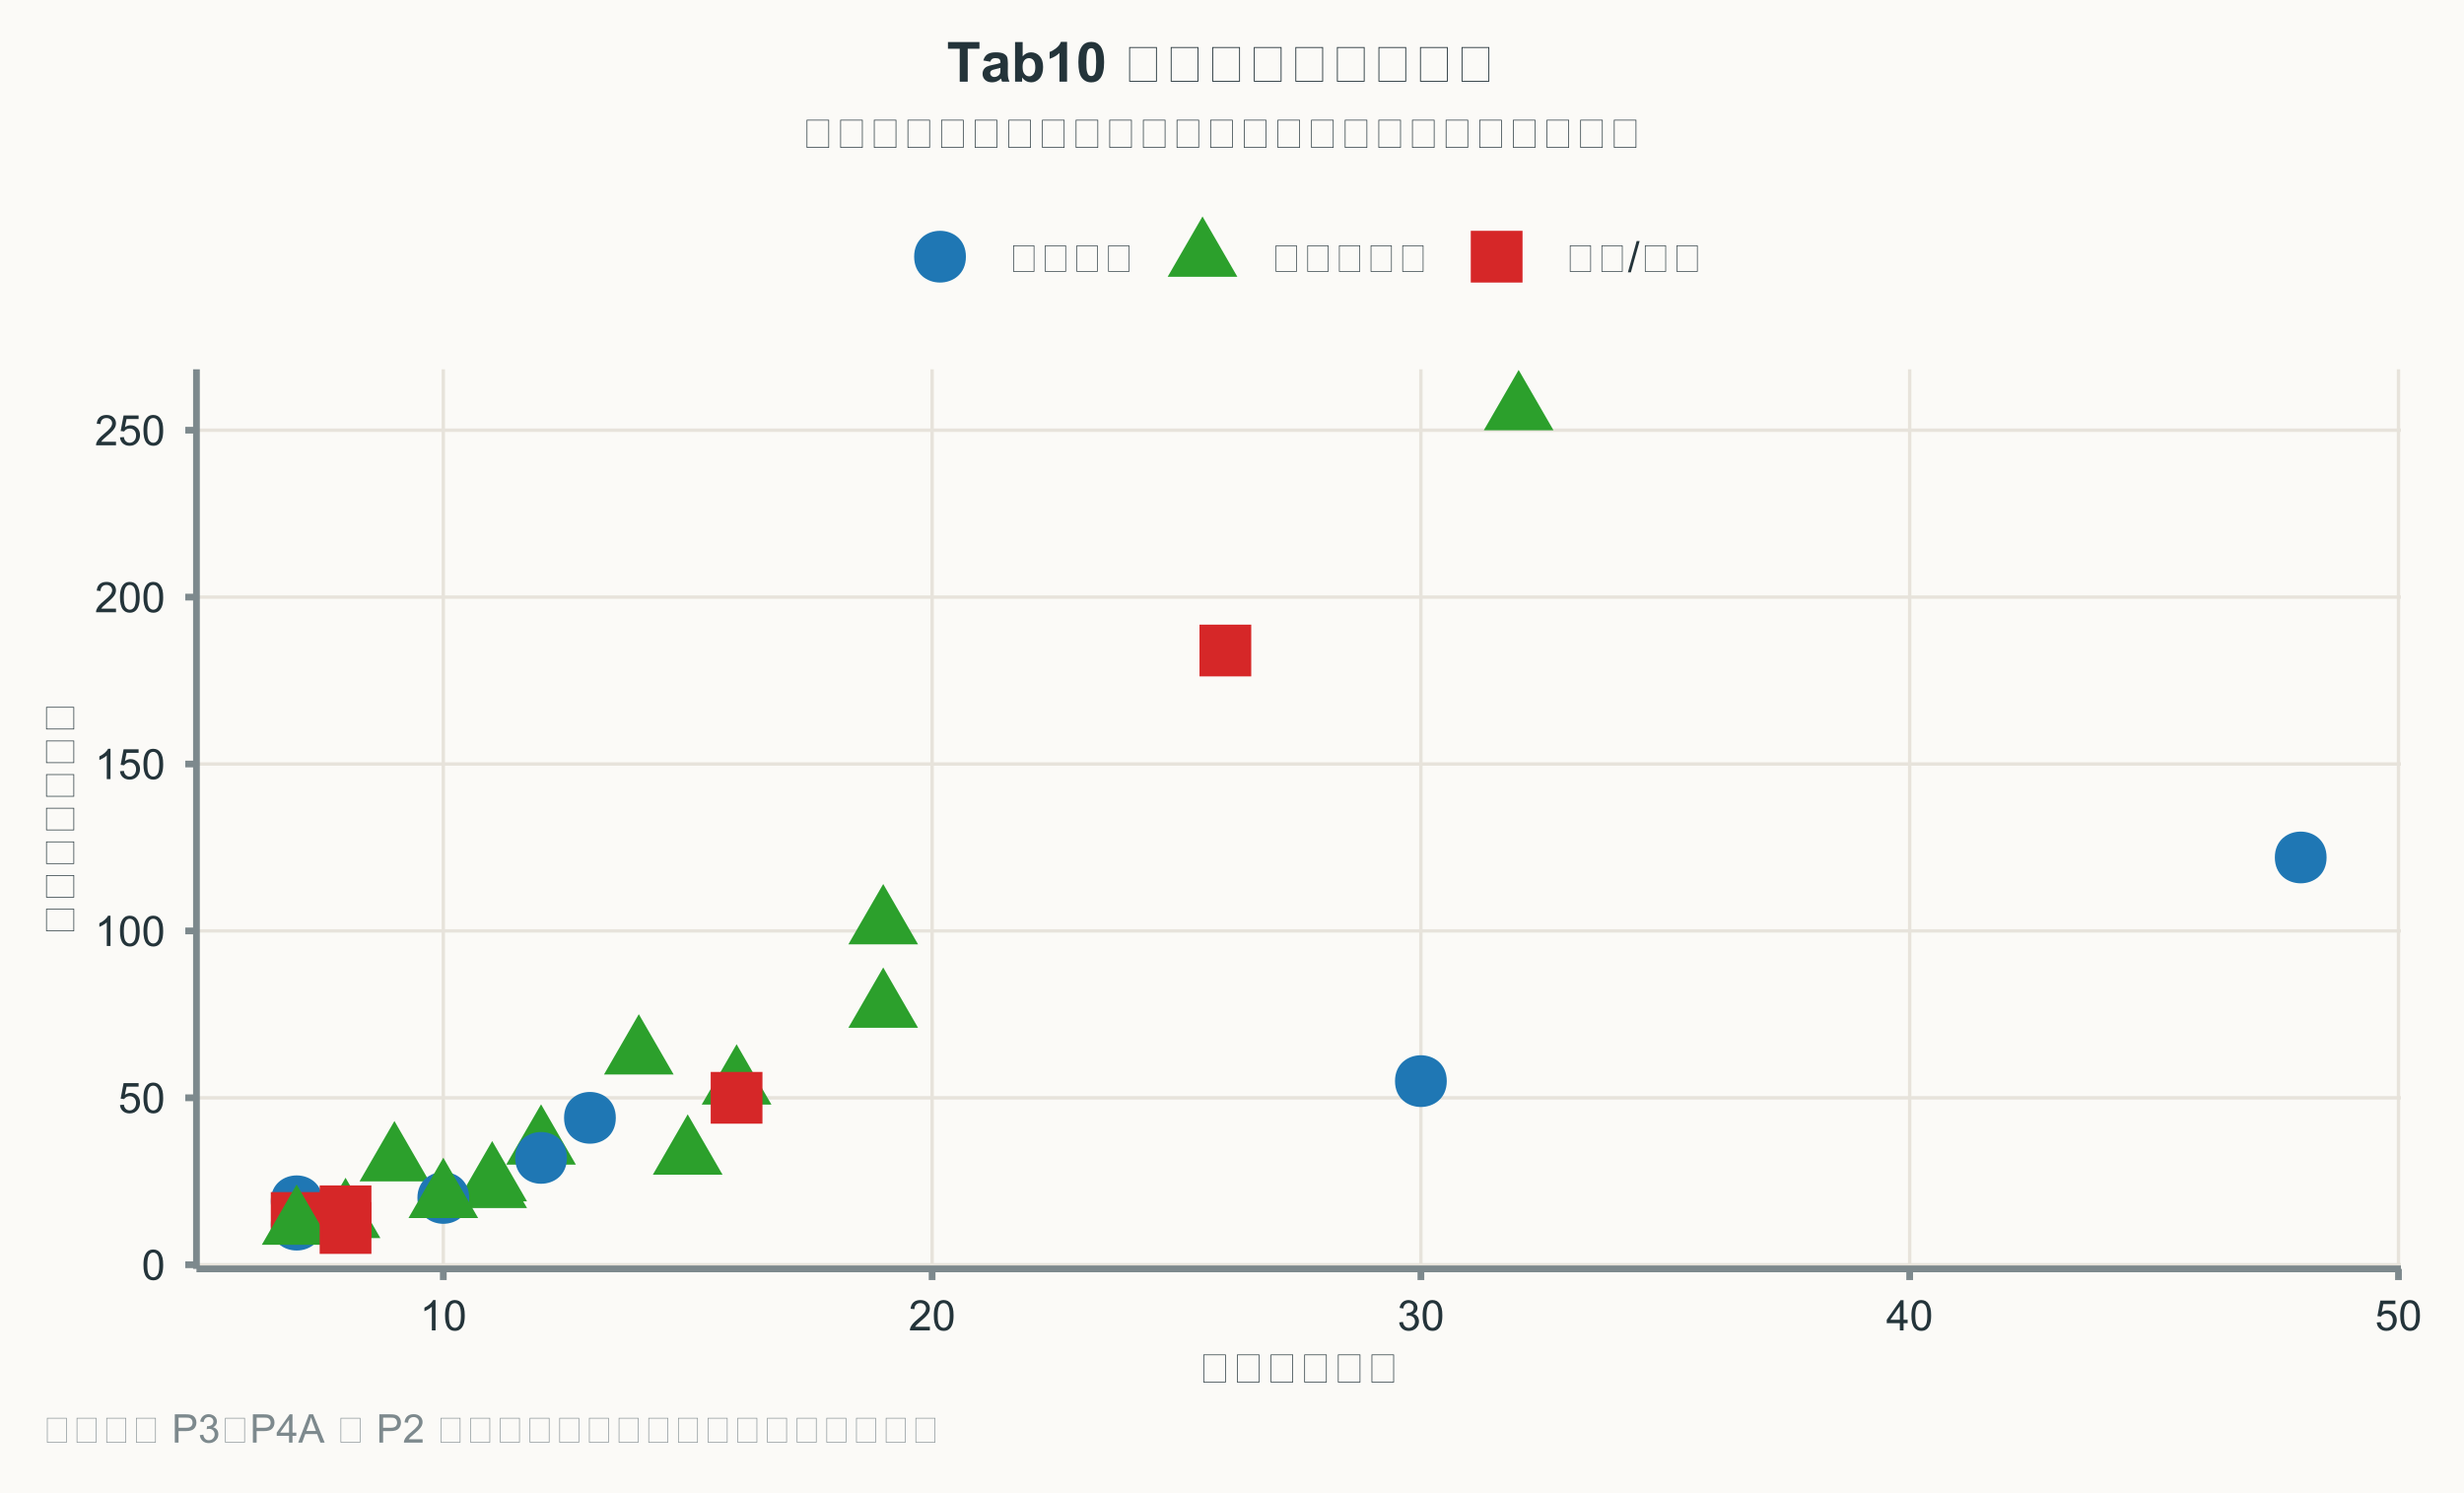
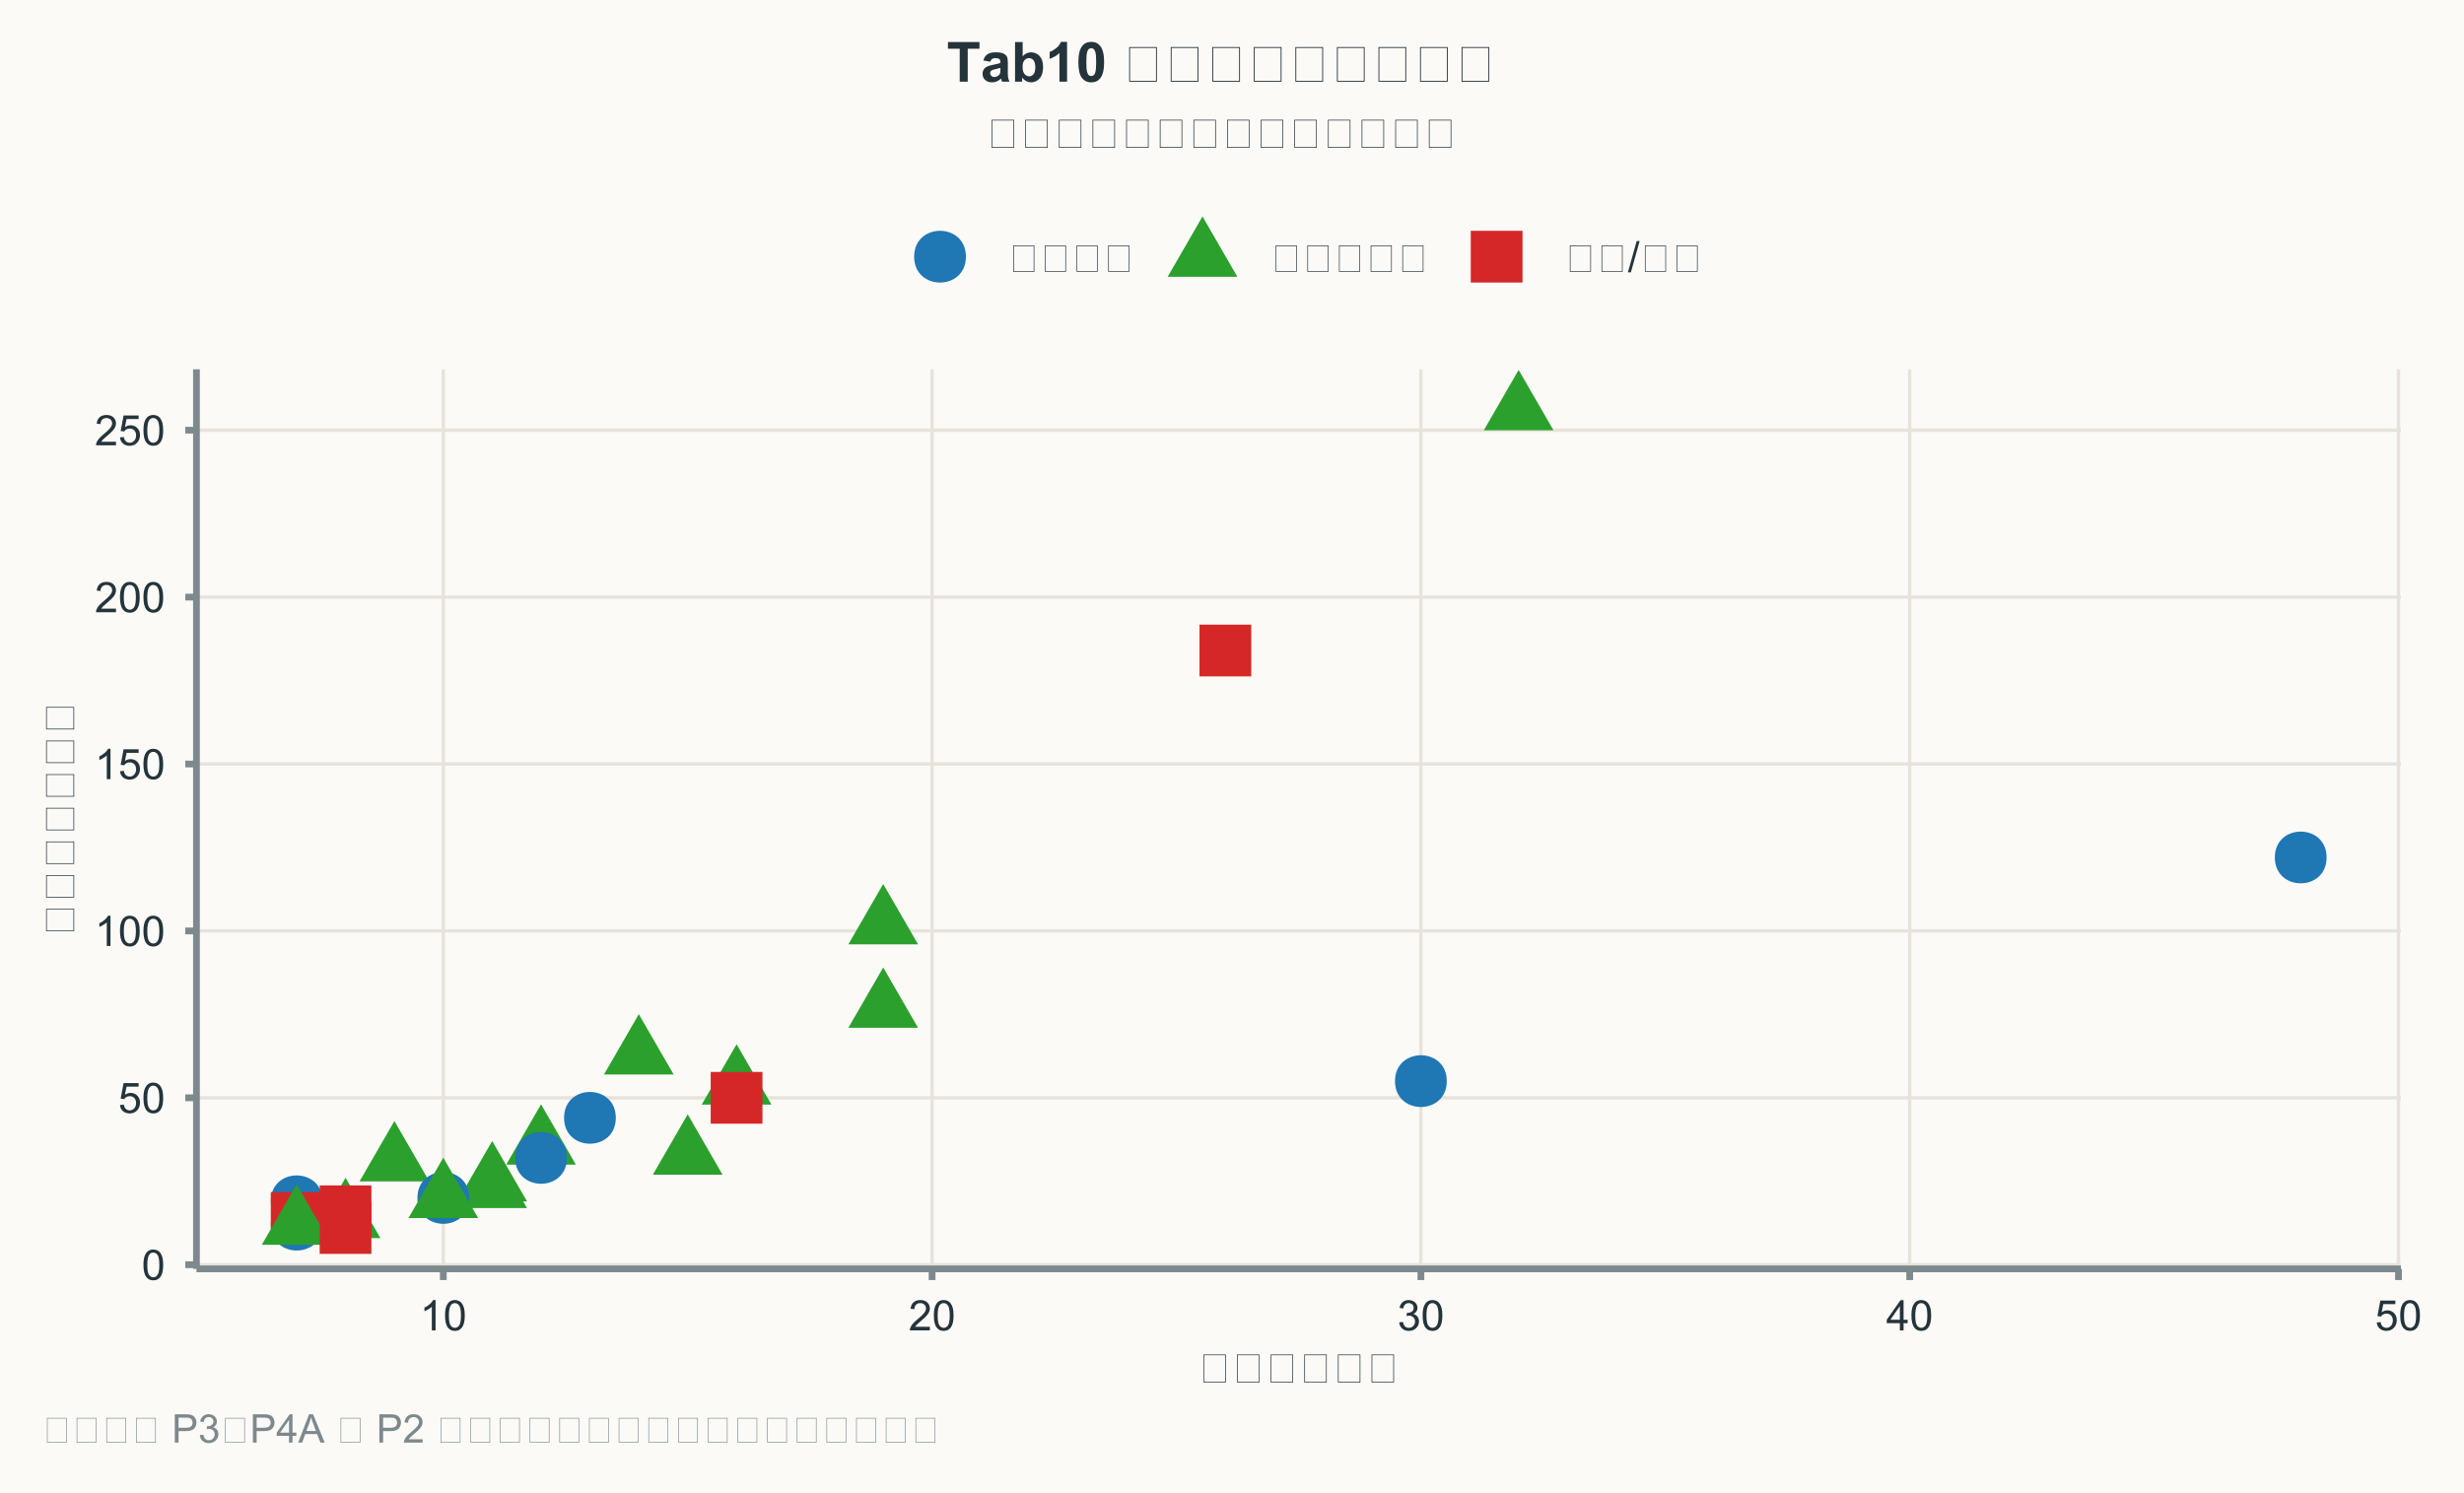
<svg xmlns="http://www.w3.org/2000/svg" xmlns:xlink="http://www.w3.org/1999/xlink" width="467pt" height="283pt" viewBox="0 0 467 283">
  <defs>
    <g>
      <g id="glyph-0-0">
        <path d="M 0.332 -2.824 C 0.328 -3.5 0.398 -4.043 0.539 -4.457 C 0.68 -4.867 0.887 -5.188 1.16 -5.414 C 1.434 -5.637 1.777 -5.746 2.199 -5.75 C 2.504 -5.746 2.773 -5.684 3.008 -5.562 C 3.234 -5.438 3.426 -5.262 3.582 -5.027 C 3.73 -4.793 3.852 -4.508 3.938 -4.176 C 4.023 -3.84 4.066 -3.391 4.066 -2.824 C 4.066 -2.152 3.996 -1.609 3.859 -1.195 C 3.719 -0.781 3.512 -0.461 3.238 -0.238 C 2.961 -0.016 2.613 0.094 2.199 0.098 C 1.645 0.094 1.211 -0.102 0.898 -0.496 C 0.516 -0.969 0.328 -1.746 0.332 -2.824 Z M 1.055 -2.824 C 1.055 -1.883 1.164 -1.254 1.383 -0.945 C 1.602 -0.633 1.871 -0.48 2.199 -0.48 C 2.52 -0.48 2.793 -0.637 3.012 -0.949 C 3.23 -1.262 3.34 -1.887 3.344 -2.824 C 3.34 -3.766 3.23 -4.391 3.012 -4.703 C 2.793 -5.012 2.52 -5.168 2.191 -5.168 C 1.867 -5.168 1.609 -5.031 1.418 -4.758 C 1.176 -4.406 1.055 -3.762 1.055 -2.824 Z M 1.055 -2.824 " />
      </g>
      <g id="glyph-0-1">
        <path d="M 0.332 -1.5 L 1.07 -1.562 C 1.121 -1.199 1.246 -0.93 1.449 -0.75 C 1.645 -0.57 1.887 -0.48 2.172 -0.48 C 2.508 -0.48 2.793 -0.605 3.031 -0.863 C 3.262 -1.113 3.379 -1.453 3.383 -1.879 C 3.379 -2.277 3.266 -2.594 3.043 -2.828 C 2.816 -3.059 2.523 -3.176 2.16 -3.176 C 1.93 -3.176 1.727 -3.121 1.547 -3.02 C 1.363 -2.914 1.219 -2.781 1.117 -2.621 L 0.457 -2.707 L 1.012 -5.648 L 3.859 -5.648 L 3.859 -4.977 L 1.574 -4.977 L 1.266 -3.438 C 1.609 -3.676 1.969 -3.797 2.348 -3.797 C 2.844 -3.797 3.266 -3.621 3.613 -3.277 C 3.953 -2.926 4.125 -2.48 4.129 -1.941 C 4.125 -1.418 3.973 -0.973 3.676 -0.598 C 3.305 -0.137 2.805 0.094 2.172 0.098 C 1.648 0.094 1.223 -0.051 0.895 -0.34 C 0.562 -0.629 0.375 -1.016 0.332 -1.5 Z M 0.332 -1.5 " />
      </g>
      <g id="glyph-0-2">
        <path d="M 2.98 0 L 2.277 0 L 2.277 -4.48 C 2.105 -4.316 1.883 -4.156 1.609 -3.996 C 1.332 -3.832 1.086 -3.711 0.871 -3.633 L 0.871 -4.312 C 1.262 -4.496 1.605 -4.719 1.902 -4.984 C 2.195 -5.246 2.402 -5.5 2.527 -5.75 L 2.98 -5.75 Z M 2.98 0 " />
      </g>
      <g id="glyph-0-3">
        <path d="M 4.027 -0.676 L 4.027 0 L 0.242 0 C 0.234 -0.168 0.262 -0.328 0.324 -0.488 C 0.418 -0.742 0.574 -0.996 0.785 -1.25 C 0.996 -1.496 1.301 -1.785 1.707 -2.117 C 2.324 -2.625 2.746 -3.031 2.969 -3.328 C 3.184 -3.625 3.293 -3.906 3.297 -4.176 C 3.293 -4.453 3.191 -4.688 2.996 -4.879 C 2.793 -5.07 2.535 -5.168 2.219 -5.168 C 1.879 -5.168 1.609 -5.066 1.406 -4.863 C 1.203 -4.66 1.098 -4.379 1.098 -4.02 L 0.375 -4.094 C 0.422 -4.629 0.605 -5.039 0.934 -5.324 C 1.254 -5.605 1.688 -5.746 2.234 -5.75 C 2.781 -5.746 3.219 -5.594 3.539 -5.293 C 3.859 -4.984 4.02 -4.609 4.02 -4.16 C 4.02 -3.93 3.973 -3.703 3.879 -3.484 C 3.785 -3.262 3.629 -3.027 3.41 -2.785 C 3.191 -2.535 2.828 -2.199 2.328 -1.777 C 1.902 -1.418 1.633 -1.18 1.516 -1.055 C 1.395 -0.93 1.297 -0.801 1.219 -0.676 Z M 4.027 -0.676 " />
      </g>
      <g id="glyph-0-4">
        <path d="M 0.336 -1.512 L 1.039 -1.605 C 1.117 -1.207 1.254 -0.918 1.449 -0.742 C 1.641 -0.566 1.879 -0.48 2.16 -0.48 C 2.488 -0.48 2.766 -0.594 2.996 -0.824 C 3.223 -1.051 3.34 -1.336 3.34 -1.676 C 3.34 -1.996 3.234 -2.262 3.023 -2.473 C 2.812 -2.684 2.543 -2.789 2.219 -2.789 C 2.082 -2.789 1.918 -2.762 1.723 -2.711 L 1.801 -3.328 C 1.844 -3.32 1.883 -3.316 1.914 -3.32 C 2.211 -3.316 2.48 -3.395 2.723 -3.555 C 2.961 -3.707 3.082 -3.949 3.082 -4.277 C 3.082 -4.535 2.992 -4.746 2.82 -4.918 C 2.641 -5.082 2.418 -5.168 2.145 -5.172 C 1.871 -5.168 1.641 -5.082 1.461 -4.914 C 1.273 -4.738 1.156 -4.48 1.109 -4.141 L 0.406 -4.266 C 0.488 -4.734 0.684 -5.098 0.992 -5.359 C 1.293 -5.617 1.672 -5.746 2.129 -5.75 C 2.438 -5.746 2.727 -5.68 2.992 -5.547 C 3.254 -5.41 3.453 -5.227 3.594 -5 C 3.73 -4.766 3.801 -4.52 3.805 -4.262 C 3.801 -4.012 3.734 -3.789 3.605 -3.586 C 3.469 -3.383 3.273 -3.219 3.016 -3.102 C 3.352 -3.02 3.613 -2.859 3.805 -2.613 C 3.988 -2.367 4.082 -2.059 4.086 -1.691 C 4.082 -1.188 3.902 -0.762 3.539 -0.418 C 3.172 -0.07 2.711 0.098 2.156 0.102 C 1.652 0.098 1.234 -0.047 0.902 -0.348 C 0.57 -0.645 0.379 -1.035 0.336 -1.512 Z M 0.336 -1.512 " />
      </g>
      <g id="glyph-0-5">
        <path d="M 2.586 0 L 2.586 -1.371 L 0.102 -1.371 L 0.102 -2.016 L 2.715 -5.727 L 3.289 -5.727 L 3.289 -2.016 L 4.062 -2.016 L 4.062 -1.371 L 3.289 -1.371 L 3.289 0 Z M 2.586 -2.016 L 2.586 -4.598 L 0.793 -2.016 Z M 2.586 -2.016 " />
      </g>
      <g id="glyph-0-6">
        <path d="M 1 0 L 1 -5 L 5 -5 L 5 0 Z M 1.125 -0.125 L 4.875 -0.125 L 4.875 -4.875 L 1.125 -4.875 Z M 1.125 -0.125 " />
      </g>
      <g id="glyph-0-7">
        <path d="M 0 0.098 L 1.66 -5.824 L 2.223 -5.824 L 0.566 0.098 Z M 0 0.098 " />
      </g>
      <g id="glyph-1-0">
        <path d="M 1.062 0 L 1.062 -5.312 L 5.312 -5.312 L 5.312 0 Z M 1.195 -0.133 L 5.18 -0.133 L 5.18 -5.18 L 1.195 -5.18 Z M 1.195 -0.133 " />
      </g>
      <g id="glyph-2-0">
        <path d="M 0 -1.062 L -5.312 -1.062 L -5.312 -5.312 L 0 -5.312 Z M -0.133 -1.195 L -0.133 -5.18 L -5.18 -5.18 L -5.18 -1.195 Z M -0.133 -1.195 " />
      </g>
      <g id="glyph-3-0">
        <path d="M 2.457 0 L 2.457 -6.246 L 0.227 -6.246 L 0.227 -7.516 L 6.199 -7.516 L 6.199 -6.246 L 3.973 -6.246 L 3.973 0 Z M 2.457 0 " />
      </g>
      <g id="glyph-3-1">
        <path d="M 1.832 -3.785 L 0.523 -4.02 C 0.664 -4.543 0.918 -4.93 1.281 -5.188 C 1.637 -5.438 2.172 -5.566 2.883 -5.566 C 3.523 -5.566 4 -5.488 4.316 -5.34 C 4.629 -5.184 4.852 -4.992 4.98 -4.762 C 5.105 -4.523 5.168 -4.094 5.172 -3.473 L 5.156 -1.789 C 5.156 -1.305 5.18 -0.953 5.227 -0.73 C 5.273 -0.5 5.359 -0.258 5.484 0 L 4.062 0 C 4.02 -0.094 3.973 -0.234 3.922 -0.426 C 3.895 -0.508 3.879 -0.562 3.871 -0.594 C 3.621 -0.352 3.355 -0.172 3.078 -0.055 C 2.797 0.066 2.5 0.121 2.184 0.125 C 1.621 0.121 1.18 -0.027 0.859 -0.332 C 0.535 -0.633 0.375 -1.02 0.375 -1.488 C 0.375 -1.793 0.445 -2.066 0.594 -2.309 C 0.738 -2.551 0.945 -2.734 1.211 -2.863 C 1.473 -2.988 1.855 -3.102 2.359 -3.199 C 3.027 -3.324 3.492 -3.441 3.758 -3.555 L 3.758 -3.695 C 3.754 -3.973 3.688 -4.172 3.551 -4.289 C 3.414 -4.406 3.156 -4.465 2.777 -4.465 C 2.52 -4.465 2.32 -4.414 2.18 -4.312 C 2.035 -4.211 1.918 -4.035 1.832 -3.785 Z M 3.758 -2.613 C 3.57 -2.551 3.277 -2.477 2.879 -2.395 C 2.477 -2.305 2.219 -2.223 2.098 -2.145 C 1.91 -2.008 1.816 -1.836 1.816 -1.637 C 1.816 -1.43 1.891 -1.254 2.039 -1.109 C 2.188 -0.961 2.379 -0.891 2.613 -0.891 C 2.871 -0.891 3.117 -0.977 3.359 -1.148 C 3.531 -1.277 3.648 -1.434 3.703 -1.625 C 3.738 -1.742 3.754 -1.977 3.758 -2.328 Z M 3.758 -2.613 " />
      </g>
      <g id="glyph-3-2">
        <path d="M 0.691 0 L 0.691 -7.516 L 2.133 -7.516 L 2.133 -4.809 C 2.578 -5.312 3.102 -5.566 3.711 -5.566 C 4.371 -5.566 4.922 -5.324 5.355 -4.848 C 5.789 -4.363 6.004 -3.676 6.008 -2.777 C 6.004 -1.848 5.785 -1.129 5.344 -0.629 C 4.898 -0.125 4.359 0.121 3.734 0.125 C 3.418 0.121 3.113 0.047 2.812 -0.109 C 2.508 -0.262 2.246 -0.492 2.031 -0.801 L 2.031 0 Z M 2.121 -2.84 C 2.121 -2.273 2.211 -1.855 2.391 -1.59 C 2.637 -1.203 2.965 -1.012 3.383 -1.016 C 3.695 -1.012 3.969 -1.148 4.195 -1.422 C 4.418 -1.691 4.527 -2.121 4.531 -2.707 C 4.527 -3.328 4.414 -3.773 4.191 -4.051 C 3.965 -4.324 3.68 -4.465 3.328 -4.465 C 2.98 -4.465 2.691 -4.328 2.465 -4.062 C 2.234 -3.789 2.121 -3.383 2.121 -2.84 Z M 2.121 -2.84 " />
      </g>
      <g id="glyph-3-3">
        <path d="M 4.133 0 L 2.691 0 L 2.691 -5.43 C 2.16 -4.934 1.543 -4.57 0.832 -4.336 L 0.832 -5.645 C 1.207 -5.762 1.613 -5.996 2.055 -6.344 C 2.496 -6.684 2.801 -7.086 2.965 -7.547 L 4.133 -7.547 Z M 4.133 0 " />
      </g>
      <g id="glyph-3-4">
        <path d="M 2.883 -7.547 C 3.609 -7.547 4.176 -7.285 4.59 -6.766 C 5.074 -6.148 5.32 -5.129 5.32 -3.707 C 5.32 -2.281 5.074 -1.258 4.582 -0.641 C 4.176 -0.125 3.609 0.129 2.883 0.129 C 2.148 0.129 1.559 -0.152 1.113 -0.715 C 0.664 -1.277 0.438 -2.277 0.441 -3.723 C 0.438 -5.133 0.684 -6.152 1.18 -6.777 C 1.582 -7.289 2.152 -7.547 2.883 -7.547 Z M 2.883 -6.352 C 2.707 -6.352 2.551 -6.293 2.414 -6.184 C 2.277 -6.07 2.172 -5.875 2.098 -5.59 C 1.996 -5.215 1.945 -4.586 1.949 -3.707 C 1.945 -2.82 1.988 -2.215 2.082 -1.887 C 2.168 -1.559 2.281 -1.34 2.418 -1.23 C 2.551 -1.121 2.707 -1.066 2.883 -1.066 C 3.055 -1.066 3.207 -1.121 3.348 -1.23 C 3.48 -1.34 3.586 -1.539 3.664 -1.832 C 3.758 -2.195 3.809 -2.82 3.812 -3.707 C 3.809 -4.586 3.766 -5.191 3.68 -5.523 C 3.59 -5.852 3.477 -6.07 3.344 -6.184 C 3.207 -6.293 3.055 -6.352 2.883 -6.352 Z M 2.883 -6.352 " />
      </g>
      <g id="glyph-3-5">
</g>
      <g id="glyph-3-6">
        <path d="M 1.312 0 L 1.312 -6.562 L 6.562 -6.562 L 6.562 0 Z M 1.477 -0.164 L 6.398 -0.164 L 6.398 -6.398 L 1.477 -6.398 Z M 1.477 -0.164 " />
      </g>
      <g id="glyph-4-0">
        <path d="M 0.938 0 L 0.938 -4.688 L 4.688 -4.688 L 4.688 0 Z M 1.055 -0.117 L 4.57 -0.117 L 4.57 -4.57 L 1.055 -4.57 Z M 1.055 -0.117 " />
      </g>
      <g id="glyph-4-1">
</g>
      <g id="glyph-4-2">
        <path d="M 0.578 0 L 0.578 -5.367 L 2.605 -5.367 C 2.957 -5.367 3.23 -5.348 3.422 -5.316 C 3.684 -5.27 3.902 -5.188 4.082 -5.066 C 4.258 -4.941 4.402 -4.77 4.512 -4.547 C 4.621 -4.324 4.676 -4.078 4.676 -3.816 C 4.676 -3.355 4.527 -2.969 4.238 -2.656 C 3.945 -2.336 3.422 -2.18 2.664 -2.184 L 1.289 -2.184 L 1.289 0 Z M 1.289 -2.816 L 2.676 -2.816 C 3.133 -2.812 3.461 -2.898 3.656 -3.07 C 3.848 -3.242 3.941 -3.48 3.945 -3.793 C 3.941 -4.016 3.887 -4.211 3.773 -4.371 C 3.656 -4.527 3.504 -4.633 3.324 -4.688 C 3.199 -4.719 2.98 -4.734 2.664 -4.734 L 1.289 -4.734 Z M 1.289 -2.816 " />
      </g>
      <g id="glyph-4-3">
        <path d="M 0.316 -1.418 L 0.973 -1.504 C 1.047 -1.129 1.176 -0.859 1.359 -0.695 C 1.539 -0.527 1.758 -0.445 2.023 -0.449 C 2.332 -0.445 2.598 -0.551 2.812 -0.77 C 3.023 -0.98 3.129 -1.25 3.133 -1.57 C 3.129 -1.871 3.031 -2.117 2.836 -2.316 C 2.637 -2.512 2.383 -2.613 2.078 -2.613 C 1.953 -2.613 1.797 -2.59 1.613 -2.543 L 1.688 -3.121 C 1.73 -3.113 1.766 -3.109 1.793 -3.113 C 2.074 -3.109 2.324 -3.184 2.551 -3.332 C 2.773 -3.477 2.887 -3.703 2.891 -4.012 C 2.887 -4.25 2.805 -4.449 2.645 -4.609 C 2.477 -4.766 2.266 -4.844 2.012 -4.848 C 1.75 -4.844 1.535 -4.766 1.367 -4.605 C 1.195 -4.445 1.086 -4.203 1.039 -3.883 L 0.383 -4 C 0.457 -4.438 0.641 -4.777 0.93 -5.023 C 1.215 -5.266 1.57 -5.391 1.996 -5.391 C 2.285 -5.391 2.555 -5.324 2.805 -5.199 C 3.051 -5.07 3.238 -4.902 3.371 -4.688 C 3.496 -4.469 3.562 -4.238 3.566 -3.996 C 3.562 -3.762 3.5 -3.551 3.379 -3.363 C 3.254 -3.172 3.07 -3.02 2.828 -2.906 C 3.145 -2.832 3.391 -2.68 3.566 -2.449 C 3.742 -2.219 3.832 -1.93 3.832 -1.586 C 3.832 -1.113 3.66 -0.715 3.316 -0.395 C 2.973 -0.066 2.539 0.094 2.023 0.094 C 1.547 0.094 1.156 -0.043 0.848 -0.324 C 0.535 -0.602 0.359 -0.969 0.316 -1.418 Z M 0.316 -1.418 " />
      </g>
      <g id="glyph-4-4">
        <path d="M 2.426 0 L 2.426 -1.285 L 0.094 -1.285 L 0.094 -1.891 L 2.547 -5.367 L 3.082 -5.367 L 3.082 -1.891 L 3.809 -1.891 L 3.809 -1.285 L 3.082 -1.285 L 3.082 0 Z M 2.426 -1.891 L 2.426 -4.309 L 0.742 -1.891 Z M 2.426 -1.891 " />
      </g>
      <g id="glyph-4-5">
        <path d="M -0.012 0 L 2.051 -5.367 L 2.816 -5.367 L 5.012 0 L 4.203 0 L 3.578 -1.625 L 1.332 -1.625 L 0.742 0 Z M 1.539 -2.203 L 3.359 -2.203 L 2.797 -3.691 C 2.625 -4.141 2.5 -4.512 2.418 -4.805 C 2.344 -4.461 2.246 -4.117 2.129 -3.781 Z M 1.539 -2.203 " />
      </g>
      <g id="glyph-4-6">
        <path d="M 3.777 -0.633 L 3.777 0 L 0.227 0 C 0.219 -0.156 0.246 -0.309 0.305 -0.457 C 0.391 -0.699 0.531 -0.938 0.734 -1.172 C 0.93 -1.406 1.219 -1.676 1.602 -1.984 C 2.18 -2.461 2.574 -2.84 2.781 -3.121 C 2.984 -3.398 3.086 -3.664 3.09 -3.914 C 3.086 -4.172 2.992 -4.391 2.809 -4.574 C 2.621 -4.75 2.379 -4.84 2.078 -4.844 C 1.762 -4.84 1.508 -4.746 1.316 -4.559 C 1.125 -4.367 1.027 -4.102 1.027 -3.77 L 0.352 -3.836 C 0.398 -4.34 0.57 -4.727 0.875 -4.992 C 1.172 -5.258 1.578 -5.391 2.094 -5.391 C 2.605 -5.391 3.016 -5.246 3.316 -4.961 C 3.617 -4.676 3.766 -4.32 3.77 -3.898 C 3.766 -3.68 3.723 -3.469 3.637 -3.266 C 3.547 -3.055 3.402 -2.836 3.199 -2.609 C 2.996 -2.375 2.656 -2.062 2.184 -1.668 C 1.785 -1.332 1.531 -1.105 1.422 -0.988 C 1.309 -0.867 1.215 -0.75 1.141 -0.633 Z M 3.777 -0.633 " />
      </g>
    </g>
    <clipPath id="clip-0">
      <path clip-rule="nonzero" d="M 37.234 69.996 L 455.043 69.996 L 455.043 240.52 L 37.234 240.52 Z M 37.234 69.996 " />
    </clipPath>
    <clipPath id="clip-1">
      <path clip-rule="nonzero" d="M 37.234 239 L 455.043 239 L 455.043 240.52 L 37.234 240.52 Z M 37.234 239 " />
    </clipPath>
    <clipPath id="clip-2">
      <path clip-rule="nonzero" d="M 37.234 207 L 455.043 207 L 455.043 209 L 37.234 209 Z M 37.234 207 " />
    </clipPath>
    <clipPath id="clip-3">
      <path clip-rule="nonzero" d="M 37.234 176 L 455.043 176 L 455.043 177 L 37.234 177 Z M 37.234 176 " />
    </clipPath>
    <clipPath id="clip-4">
      <path clip-rule="nonzero" d="M 37.234 144 L 455.043 144 L 455.043 146 L 37.234 146 Z M 37.234 144 " />
    </clipPath>
    <clipPath id="clip-5">
      <path clip-rule="nonzero" d="M 37.234 112 L 455.043 112 L 455.043 114 L 37.234 114 Z M 37.234 112 " />
    </clipPath>
    <clipPath id="clip-6">
      <path clip-rule="nonzero" d="M 37.234 81 L 455.043 81 L 455.043 82 L 37.234 82 Z M 37.234 81 " />
    </clipPath>
    <clipPath id="clip-7">
      <path clip-rule="nonzero" d="M 83 69.996 L 85 69.996 L 85 240.52 L 83 240.52 Z M 83 69.996 " />
    </clipPath>
    <clipPath id="clip-8">
      <path clip-rule="nonzero" d="M 176 69.996 L 177 69.996 L 177 240.52 L 176 240.52 Z M 176 69.996 " />
    </clipPath>
    <clipPath id="clip-9">
      <path clip-rule="nonzero" d="M 268 69.996 L 270 69.996 L 270 240.52 L 268 240.52 Z M 268 69.996 " />
    </clipPath>
    <clipPath id="clip-10">
      <path clip-rule="nonzero" d="M 361 69.996 L 363 69.996 L 363 240.52 L 361 240.52 Z M 361 69.996 " />
    </clipPath>
    <clipPath id="clip-11">
      <path clip-rule="nonzero" d="M 454 69.996 L 455 69.996 L 455 240.52 L 454 240.52 Z M 454 69.996 " />
    </clipPath>
  </defs>
  <rect x="-46.7" y="-28.3" width="560.4" height="339.6" fill="rgb(98.431%, 98.039%, 96.863%)" fill-opacity="1" />
  <rect x="-46.7" y="-28.3" width="560.4" height="339.6" fill="rgb(98.431%, 98.039%, 96.863%)" fill-opacity="1" />
  <g clip-path="url(#clip-0)">
    <path fill-rule="nonzero" fill="rgb(98.431%, 98.039%, 96.863%)" fill-opacity="1" d="M 37.234 240.52 L 455.043 240.52 L 455.043 69.996 L 37.234 69.996 Z M 37.234 240.52 " />
  </g>
  <g clip-path="url(#clip-1)">
    <path fill="none" stroke-width="0.64" stroke-linecap="butt" stroke-linejoin="round" stroke="rgb(90.588%, 89.02%, 85.882%)" stroke-opacity="1" stroke-miterlimit="10" d="M 37.234 239.73 L 455.043 239.73 " />
  </g>
  <g clip-path="url(#clip-2)">
    <path fill="none" stroke-width="0.64" stroke-linecap="butt" stroke-linejoin="round" stroke="rgb(90.588%, 89.02%, 85.882%)" stroke-opacity="1" stroke-miterlimit="10" d="M 37.234 208.094 L 455.043 208.094 " />
  </g>
  <g clip-path="url(#clip-3)">
    <path fill="none" stroke-width="0.64" stroke-linecap="butt" stroke-linejoin="round" stroke="rgb(90.588%, 89.02%, 85.882%)" stroke-opacity="1" stroke-miterlimit="10" d="M 37.234 176.457 L 455.043 176.457 " />
  </g>
  <g clip-path="url(#clip-4)">
    <path fill="none" stroke-width="0.64" stroke-linecap="butt" stroke-linejoin="round" stroke="rgb(90.588%, 89.02%, 85.882%)" stroke-opacity="1" stroke-miterlimit="10" d="M 37.234 144.82 L 455.043 144.82 " />
  </g>
  <g clip-path="url(#clip-5)">
    <path fill="none" stroke-width="0.64" stroke-linecap="butt" stroke-linejoin="round" stroke="rgb(90.588%, 89.02%, 85.882%)" stroke-opacity="1" stroke-miterlimit="10" d="M 37.234 113.184 L 455.043 113.184 " />
  </g>
  <g clip-path="url(#clip-6)">
    <path fill="none" stroke-width="0.64" stroke-linecap="butt" stroke-linejoin="round" stroke="rgb(90.588%, 89.02%, 85.882%)" stroke-opacity="1" stroke-miterlimit="10" d="M 37.234 81.543 L 455.043 81.543 " />
  </g>
  <g clip-path="url(#clip-7)">
    <path fill="none" stroke-width="0.64" stroke-linecap="butt" stroke-linejoin="round" stroke="rgb(90.588%, 89.02%, 85.882%)" stroke-opacity="1" stroke-miterlimit="10" d="M 84.02 240.52 L 84.02 69.996 " />
  </g>
  <g clip-path="url(#clip-8)">
    <path fill="none" stroke-width="0.64" stroke-linecap="butt" stroke-linejoin="round" stroke="rgb(90.588%, 89.02%, 85.882%)" stroke-opacity="1" stroke-miterlimit="10" d="M 176.66 240.52 L 176.66 69.996 " />
  </g>
  <g clip-path="url(#clip-9)">
    <path fill="none" stroke-width="0.64" stroke-linecap="butt" stroke-linejoin="round" stroke="rgb(90.588%, 89.02%, 85.882%)" stroke-opacity="1" stroke-miterlimit="10" d="M 269.301 240.52 L 269.301 69.996 " />
  </g>
  <g clip-path="url(#clip-10)">
    <path fill="none" stroke-width="0.64" stroke-linecap="butt" stroke-linejoin="round" stroke="rgb(90.588%, 89.02%, 85.882%)" stroke-opacity="1" stroke-miterlimit="10" d="M 361.941 240.52 L 361.941 69.996 " />
  </g>
  <g clip-path="url(#clip-11)">
    <path fill="none" stroke-width="0.64" stroke-linecap="butt" stroke-linejoin="round" stroke="rgb(90.588%, 89.02%, 85.882%)" stroke-opacity="1" stroke-miterlimit="10" d="M 454.582 240.52 L 454.582 69.996 " />
  </g>
  <path fill-rule="nonzero" fill="rgb(17.255%, 62.745%, 17.255%)" fill-opacity="1" d="M 287.828 70.121 L 294.434 81.562 L 281.223 81.562 Z M 287.828 70.121 " />
  <path fill-rule="nonzero" fill="rgb(83.922%, 15.294%, 15.686%)" fill-opacity="1" d="M 227.34 128.211 L 237.148 128.211 L 237.148 118.402 L 227.34 118.402 Z M 227.34 128.211 " />
  <path fill-rule="nonzero" fill="rgb(17.255%, 62.745%, 17.255%)" fill-opacity="1" d="M 167.395 183.383 L 174 194.824 L 160.789 194.824 Z M 167.395 183.383 " />
  <path fill-rule="nonzero" fill="rgb(17.255%, 62.745%, 17.255%)" fill-opacity="1" d="M 121.074 192.238 L 127.68 203.68 L 114.469 203.68 Z M 121.074 192.238 " />
  <path fill-rule="nonzero" fill="rgb(17.255%, 62.745%, 17.255%)" fill-opacity="1" d="M 139.605 197.934 L 146.211 209.375 L 132.996 209.375 Z M 139.605 197.934 " />
  <path fill-rule="nonzero" fill="rgb(17.255%, 62.745%, 17.255%)" fill-opacity="1" d="M 167.395 167.562 L 174 179.004 L 160.789 179.004 Z M 167.395 167.562 " />
  <path fill-rule="nonzero" fill="rgb(17.255%, 62.745%, 17.255%)" fill-opacity="1" d="M 102.547 209.324 L 109.152 220.766 L 95.941 220.766 Z M 102.547 209.324 " />
  <path fill-rule="nonzero" fill="rgb(17.255%, 62.745%, 17.255%)" fill-opacity="1" d="M 74.754 212.488 L 81.359 223.93 L 68.148 223.93 Z M 74.754 212.488 " />
  <path fill-rule="nonzero" fill="rgb(12.157%, 46.667%, 70.588%)" fill-opacity="1" d="M 116.715 211.891 C 116.715 218.43 106.906 218.43 106.906 211.891 C 106.906 205.348 116.715 205.348 116.715 211.891 " />
  <path fill-rule="nonzero" fill="rgb(17.255%, 62.745%, 17.255%)" fill-opacity="1" d="M 130.34 211.223 L 136.945 222.664 L 123.734 222.664 Z M 130.34 211.223 " />
  <path fill-rule="nonzero" fill="rgb(12.157%, 46.667%, 70.588%)" fill-opacity="1" d="M 107.453 219.48 C 107.453 226.023 97.641 226.023 97.641 219.48 C 97.641 212.941 107.453 212.941 107.453 219.48 " />
  <path fill-rule="nonzero" fill="rgb(17.255%, 62.745%, 17.255%)" fill-opacity="1" d="M 93.285 217.551 L 99.891 228.992 L 86.676 228.992 Z M 93.285 217.551 " />
  <path fill-rule="nonzero" fill="rgb(17.255%, 62.745%, 17.255%)" fill-opacity="1" d="M 93.285 216.285 L 99.891 227.727 L 86.676 227.727 Z M 93.285 216.285 " />
  <path fill-rule="nonzero" fill="rgb(12.157%, 46.667%, 70.588%)" fill-opacity="1" d="M 88.926 227.074 C 88.926 233.613 79.113 233.613 79.113 227.074 C 79.113 220.535 88.926 220.535 88.926 227.074 " />
  <path fill-rule="nonzero" fill="rgb(12.157%, 46.667%, 70.588%)" fill-opacity="1" d="M 274.207 204.93 C 274.207 211.469 264.395 211.469 264.395 204.93 C 264.395 198.391 274.207 198.391 274.207 204.93 " />
  <path fill-rule="nonzero" fill="rgb(17.255%, 62.745%, 17.255%)" fill-opacity="1" d="M 84.02 219.445 L 90.625 230.887 L 77.414 230.887 Z M 84.02 219.445 " />
  <path fill-rule="nonzero" fill="rgb(12.157%, 46.667%, 70.588%)" fill-opacity="1" d="M 440.957 162.535 C 440.957 169.074 431.148 169.074 431.148 162.535 C 431.148 155.996 440.957 155.996 440.957 162.535 " />
  <path fill-rule="nonzero" fill="rgb(83.922%, 15.294%, 15.686%)" fill-opacity="1" d="M 134.699 212.996 L 144.508 212.996 L 144.508 203.188 L 134.699 203.188 Z M 134.699 212.996 " />
  <path fill-rule="nonzero" fill="rgb(12.157%, 46.667%, 70.588%)" fill-opacity="1" d="M 61.133 227.707 C 61.133 234.246 51.324 234.246 51.324 227.707 C 51.324 221.168 61.133 221.168 61.133 227.707 " />
  <path fill-rule="nonzero" fill="rgb(17.255%, 62.745%, 17.255%)" fill-opacity="1" d="M 65.492 223.242 L 72.098 234.684 L 58.887 234.684 Z M 65.492 223.242 " />
  <path fill-rule="nonzero" fill="rgb(12.157%, 46.667%, 70.588%)" fill-opacity="1" d="M 61.133 232.137 C 61.133 238.676 51.324 238.676 51.324 232.137 C 51.324 225.598 61.133 225.598 61.133 232.137 " />
  <path fill-rule="nonzero" fill="rgb(83.922%, 15.294%, 15.686%)" fill-opacity="1" d="M 51.324 235.777 L 61.133 235.777 L 61.133 225.965 L 51.324 225.965 Z M 51.324 235.777 " />
  <path fill-rule="nonzero" fill="rgb(83.922%, 15.294%, 15.686%)" fill-opacity="1" d="M 60.586 234.512 L 70.395 234.512 L 70.395 224.699 L 60.586 224.699 Z M 60.586 234.512 " />
  <path fill-rule="nonzero" fill="rgb(17.255%, 62.745%, 17.255%)" fill-opacity="1" d="M 56.227 224.508 L 62.832 235.949 L 49.621 235.949 Z M 56.227 224.508 " />
  <path fill-rule="nonzero" fill="rgb(83.922%, 15.294%, 15.686%)" fill-opacity="1" d="M 60.586 237.676 L 70.395 237.676 L 70.395 227.863 L 60.586 227.863 Z M 60.586 237.676 " />
  <path fill="none" stroke-width="1.28" stroke-linecap="butt" stroke-linejoin="round" stroke="rgb(49.02%, 53.725%, 55.294%)" stroke-opacity="1" stroke-miterlimit="10" d="M 37.234 240.52 L 37.234 69.996 " />
  <g fill="rgb(14.118%, 20.392%, 22.745%)" fill-opacity="1">
    <use xlink:href="#glyph-0-0" x="26.859" y="242.594" />
  </g>
  <g fill="rgb(14.118%, 20.392%, 22.745%)" fill-opacity="1">
    <use xlink:href="#glyph-0-1" x="22.41" y="210.957" />
    <use xlink:href="#glyph-0-0" x="26.859" y="210.957" />
  </g>
  <g fill="rgb(14.118%, 20.392%, 22.745%)" fill-opacity="1">
    <use xlink:href="#glyph-0-2" x="17.961" y="179.32" />
    <use xlink:href="#glyph-0-0" x="22.41" y="179.32" />
    <use xlink:href="#glyph-0-0" x="26.859" y="179.32" />
  </g>
  <g fill="rgb(14.118%, 20.392%, 22.745%)" fill-opacity="1">
    <use xlink:href="#glyph-0-2" x="17.961" y="147.684" />
    <use xlink:href="#glyph-0-1" x="22.41" y="147.684" />
    <use xlink:href="#glyph-0-0" x="26.859" y="147.684" />
  </g>
  <g fill="rgb(14.118%, 20.392%, 22.745%)" fill-opacity="1">
    <use xlink:href="#glyph-0-3" x="17.961" y="116.047" />
    <use xlink:href="#glyph-0-0" x="22.41" y="116.047" />
    <use xlink:href="#glyph-0-0" x="26.859" y="116.047" />
  </g>
  <g fill="rgb(14.118%, 20.392%, 22.745%)" fill-opacity="1">
    <use xlink:href="#glyph-0-3" x="17.961" y="84.406" />
    <use xlink:href="#glyph-0-1" x="22.41" y="84.406" />
    <use xlink:href="#glyph-0-0" x="26.859" y="84.406" />
  </g>
  <path fill="none" stroke-width="1.28" stroke-linecap="butt" stroke-linejoin="round" stroke="rgb(49.02%, 53.725%, 55.294%)" stroke-opacity="1" stroke-miterlimit="10" d="M 35.117 239.73 L 37.234 239.73 " />
  <path fill="none" stroke-width="1.28" stroke-linecap="butt" stroke-linejoin="round" stroke="rgb(49.02%, 53.725%, 55.294%)" stroke-opacity="1" stroke-miterlimit="10" d="M 35.117 208.094 L 37.234 208.094 " />
  <path fill="none" stroke-width="1.28" stroke-linecap="butt" stroke-linejoin="round" stroke="rgb(49.02%, 53.725%, 55.294%)" stroke-opacity="1" stroke-miterlimit="10" d="M 35.117 176.457 L 37.234 176.457 " />
  <path fill="none" stroke-width="1.28" stroke-linecap="butt" stroke-linejoin="round" stroke="rgb(49.02%, 53.725%, 55.294%)" stroke-opacity="1" stroke-miterlimit="10" d="M 35.117 144.82 L 37.234 144.82 " />
  <path fill="none" stroke-width="1.28" stroke-linecap="butt" stroke-linejoin="round" stroke="rgb(49.02%, 53.725%, 55.294%)" stroke-opacity="1" stroke-miterlimit="10" d="M 35.117 113.184 L 37.234 113.184 " />
  <path fill="none" stroke-width="1.28" stroke-linecap="butt" stroke-linejoin="round" stroke="rgb(49.02%, 53.725%, 55.294%)" stroke-opacity="1" stroke-miterlimit="10" d="M 35.117 81.543 L 37.234 81.543 " />
  <path fill="none" stroke-width="1.28" stroke-linecap="butt" stroke-linejoin="round" stroke="rgb(49.02%, 53.725%, 55.294%)" stroke-opacity="1" stroke-miterlimit="10" d="M 37.234 240.52 L 455.043 240.52 " />
  <path fill="none" stroke-width="1.28" stroke-linecap="butt" stroke-linejoin="round" stroke="rgb(49.02%, 53.725%, 55.294%)" stroke-opacity="1" stroke-miterlimit="10" d="M 84.02 242.637 L 84.02 240.52 " />
  <path fill="none" stroke-width="1.28" stroke-linecap="butt" stroke-linejoin="round" stroke="rgb(49.02%, 53.725%, 55.294%)" stroke-opacity="1" stroke-miterlimit="10" d="M 176.66 242.637 L 176.66 240.52 " />
  <path fill="none" stroke-width="1.28" stroke-linecap="butt" stroke-linejoin="round" stroke="rgb(49.02%, 53.725%, 55.294%)" stroke-opacity="1" stroke-miterlimit="10" d="M 269.301 242.637 L 269.301 240.52 " />
  <path fill="none" stroke-width="1.28" stroke-linecap="butt" stroke-linejoin="round" stroke="rgb(49.02%, 53.725%, 55.294%)" stroke-opacity="1" stroke-miterlimit="10" d="M 361.941 242.637 L 361.941 240.52 " />
  <path fill="none" stroke-width="1.28" stroke-linecap="butt" stroke-linejoin="round" stroke="rgb(49.02%, 53.725%, 55.294%)" stroke-opacity="1" stroke-miterlimit="10" d="M 454.582 242.637 L 454.582 240.52 " />
  <g fill="rgb(14.118%, 20.392%, 22.745%)" fill-opacity="1">
    <use xlink:href="#glyph-0-2" x="79.57" y="252.176" />
    <use xlink:href="#glyph-0-0" x="84.02" y="252.176" />
  </g>
  <g fill="rgb(14.118%, 20.392%, 22.745%)" fill-opacity="1">
    <use xlink:href="#glyph-0-3" x="172.211" y="252.176" />
    <use xlink:href="#glyph-0-0" x="176.66" y="252.176" />
  </g>
  <g fill="rgb(14.118%, 20.392%, 22.745%)" fill-opacity="1">
    <use xlink:href="#glyph-0-4" x="264.852" y="252.176" />
    <use xlink:href="#glyph-0-0" x="269.301" y="252.176" />
  </g>
  <g fill="rgb(14.118%, 20.392%, 22.745%)" fill-opacity="1">
    <use xlink:href="#glyph-0-5" x="357.492" y="252.176" />
    <use xlink:href="#glyph-0-0" x="361.941" y="252.176" />
  </g>
  <g fill="rgb(14.118%, 20.392%, 22.745%)" fill-opacity="1">
    <use xlink:href="#glyph-0-1" x="450.133" y="252.176" />
    <use xlink:href="#glyph-0-0" x="454.582" y="252.176" />
  </g>
  <g fill="rgb(14.118%, 20.392%, 22.745%)" fill-opacity="1">
    <use xlink:href="#glyph-1-0" x="227.016" y="262.059" />
    <use xlink:href="#glyph-1-0" x="233.391" y="262.059" />
    <use xlink:href="#glyph-1-0" x="239.766" y="262.059" />
    <use xlink:href="#glyph-1-0" x="246.141" y="262.059" />
    <use xlink:href="#glyph-1-0" x="252.516" y="262.059" />
    <use xlink:href="#glyph-1-0" x="258.891" y="262.059" />
  </g>
  <g fill="rgb(14.118%, 20.392%, 22.745%)" fill-opacity="1">
    <use xlink:href="#glyph-2-0" x="14.055" y="177.57" />
    <use xlink:href="#glyph-2-0" x="14.055" y="171.195" />
    <use xlink:href="#glyph-2-0" x="14.055" y="164.82" />
    <use xlink:href="#glyph-2-0" x="14.055" y="158.445" />
    <use xlink:href="#glyph-2-0" x="14.055" y="152.07" />
    <use xlink:href="#glyph-2-0" x="14.055" y="145.695" />
    <use xlink:href="#glyph-2-0" x="14.055" y="139.32" />
  </g>
  <path fill-rule="nonzero" fill="rgb(12.157%, 46.667%, 70.588%)" fill-opacity="1" d="M 183.07 48.656 C 183.07 55.195 173.258 55.195 173.258 48.656 C 173.258 42.113 183.07 42.113 183.07 48.656 " />
  <path fill-rule="nonzero" fill="rgb(17.255%, 62.745%, 17.255%)" fill-opacity="1" d="M 227.91 41.027 L 234.52 52.469 L 221.305 52.469 Z M 227.91 41.027 " />
  <path fill-rule="nonzero" fill="rgb(83.922%, 15.294%, 15.686%)" fill-opacity="1" d="M 278.754 53.559 L 288.566 53.559 L 288.566 43.75 L 278.754 43.75 Z M 278.754 53.559 " />
  <g fill="rgb(14.118%, 20.392%, 22.745%)" fill-opacity="1">
    <use xlink:href="#glyph-0-6" x="191.039" y="51.52" />
    <use xlink:href="#glyph-0-6" x="197.039" y="51.52" />
    <use xlink:href="#glyph-0-6" x="203.039" y="51.52" />
    <use xlink:href="#glyph-0-6" x="209.039" y="51.52" />
  </g>
  <g fill="rgb(14.118%, 20.392%, 22.745%)" fill-opacity="1">
    <use xlink:href="#glyph-0-6" x="240.785" y="51.52" />
    <use xlink:href="#glyph-0-6" x="246.785" y="51.52" />
    <use xlink:href="#glyph-0-6" x="252.785" y="51.52" />
    <use xlink:href="#glyph-0-6" x="258.785" y="51.52" />
    <use xlink:href="#glyph-0-6" x="264.785" y="51.52" />
  </g>
  <g fill="rgb(14.118%, 20.392%, 22.745%)" fill-opacity="1">
    <use xlink:href="#glyph-0-6" x="296.535" y="51.52" />
    <use xlink:href="#glyph-0-6" x="302.535" y="51.52" />
    <use xlink:href="#glyph-0-7" x="308.535" y="51.52" />
    <use xlink:href="#glyph-0-6" x="310.758" y="51.52" />
    <use xlink:href="#glyph-0-6" x="316.758" y="51.52" />
  </g>
  <g fill="rgb(14.118%, 20.392%, 22.745%)" fill-opacity="1">
-     <use xlink:href="#glyph-1-0" x="151.82" y="28.016" />
-     <use xlink:href="#glyph-1-0" x="158.195" y="28.016" />
-     <use xlink:href="#glyph-1-0" x="164.57" y="28.016" />
-     <use xlink:href="#glyph-1-0" x="170.945" y="28.016" />
-     <use xlink:href="#glyph-1-0" x="177.32" y="28.016" />
-     <use xlink:href="#glyph-1-0" x="183.695" y="28.016" />
-     <use xlink:href="#glyph-1-0" x="190.07" y="28.016" />
-     <use xlink:href="#glyph-1-0" x="196.445" y="28.016" />
-     <use xlink:href="#glyph-1-0" x="202.82" y="28.016" />
-     <use xlink:href="#glyph-1-0" x="209.195" y="28.016" />
-     <use xlink:href="#glyph-1-0" x="215.57" y="28.016" />
-     <use xlink:href="#glyph-1-0" x="221.945" y="28.016" />
-     <use xlink:href="#glyph-1-0" x="228.32" y="28.016" />
-     <use xlink:href="#glyph-1-0" x="234.695" y="28.016" />
-     <use xlink:href="#glyph-1-0" x="241.07" y="28.016" />
-     <use xlink:href="#glyph-1-0" x="247.445" y="28.016" />
-     <use xlink:href="#glyph-1-0" x="253.82" y="28.016" />
-     <use xlink:href="#glyph-1-0" x="260.195" y="28.016" />
-     <use xlink:href="#glyph-1-0" x="266.57" y="28.016" />
-     <use xlink:href="#glyph-1-0" x="272.945" y="28.016" />
-     <use xlink:href="#glyph-1-0" x="279.32" y="28.016" />
-     <use xlink:href="#glyph-1-0" x="285.695" y="28.016" />
-     <use xlink:href="#glyph-1-0" x="292.07" y="28.016" />
-     <use xlink:href="#glyph-1-0" x="298.445" y="28.016" />
-     <use xlink:href="#glyph-1-0" x="304.82" y="28.016" />
+     <use xlink:href="#glyph-1-0" x="186.883" y="28.016" />
+     <use xlink:href="#glyph-1-0" x="193.258" y="28.016" />
+     <use xlink:href="#glyph-1-0" x="199.633" y="28.016" />
+     <use xlink:href="#glyph-1-0" x="206.008" y="28.016" />
+     <use xlink:href="#glyph-1-0" x="212.383" y="28.016" />
+     <use xlink:href="#glyph-1-0" x="218.758" y="28.016" />
+     <use xlink:href="#glyph-1-0" x="225.133" y="28.016" />
+     <use xlink:href="#glyph-1-0" x="231.508" y="28.016" />
+     <use xlink:href="#glyph-1-0" x="237.883" y="28.016" />
+     <use xlink:href="#glyph-1-0" x="244.258" y="28.016" />
+     <use xlink:href="#glyph-1-0" x="250.633" y="28.016" />
+     <use xlink:href="#glyph-1-0" x="257.008" y="28.016" />
+     <use xlink:href="#glyph-1-0" x="263.383" y="28.016" />
+     <use xlink:href="#glyph-1-0" x="269.758" y="28.016" />
  </g>
  <g fill="rgb(14.118%, 20.392%, 22.745%)" fill-opacity="1">
    <use xlink:href="#glyph-3-0" x="179.438" y="15.484" />
    <use xlink:href="#glyph-3-1" x="185.851" y="15.484" />
    <use xlink:href="#glyph-3-2" x="191.691" y="15.484" />
    <use xlink:href="#glyph-3-3" x="198.105" y="15.484" />
    <use xlink:href="#glyph-3-4" x="203.944" y="15.484" />
    <use xlink:href="#glyph-3-5" x="209.784" y="15.484" />
    <use xlink:href="#glyph-3-6" x="212.701" y="15.484" />
    <use xlink:href="#glyph-3-6" x="220.576" y="15.484" />
    <use xlink:href="#glyph-3-6" x="228.451" y="15.484" />
    <use xlink:href="#glyph-3-6" x="236.326" y="15.484" />
    <use xlink:href="#glyph-3-6" x="244.201" y="15.484" />
    <use xlink:href="#glyph-3-6" x="252.076" y="15.484" />
    <use xlink:href="#glyph-3-6" x="259.951" y="15.484" />
    <use xlink:href="#glyph-3-6" x="267.826" y="15.484" />
    <use xlink:href="#glyph-3-6" x="275.701" y="15.484" />
  </g>
  <g fill="rgb(49.02%, 53.725%, 55.294%)" fill-opacity="1">
    <use xlink:href="#glyph-4-0" x="7.969" y="273.453" />
    <use xlink:href="#glyph-4-0" x="13.594" y="273.453" />
    <use xlink:href="#glyph-4-0" x="19.219" y="273.453" />
    <use xlink:href="#glyph-4-0" x="24.844" y="273.453" />
    <use xlink:href="#glyph-4-1" x="30.469" y="273.453" />
    <use xlink:href="#glyph-4-2" x="32.552" y="273.453" />
    <use xlink:href="#glyph-4-3" x="37.555" y="273.453" />
    <use xlink:href="#glyph-4-0" x="41.726" y="273.453" />
    <use xlink:href="#glyph-4-2" x="47.351" y="273.453" />
    <use xlink:href="#glyph-4-4" x="52.354" y="273.453" />
    <use xlink:href="#glyph-4-5" x="56.525" y="273.453" />
    <use xlink:href="#glyph-4-1" x="61.527" y="273.453" />
    <use xlink:href="#glyph-4-0" x="63.611" y="273.453" />
    <use xlink:href="#glyph-4-1" x="69.236" y="273.453" />
    <use xlink:href="#glyph-4-2" x="71.32" y="273.453" />
    <use xlink:href="#glyph-4-6" x="76.322" y="273.453" />
    <use xlink:href="#glyph-4-1" x="80.493" y="273.453" />
    <use xlink:href="#glyph-4-0" x="82.577" y="273.453" />
    <use xlink:href="#glyph-4-0" x="88.202" y="273.453" />
    <use xlink:href="#glyph-4-0" x="93.827" y="273.453" />
    <use xlink:href="#glyph-4-0" x="99.452" y="273.453" />
    <use xlink:href="#glyph-4-0" x="105.077" y="273.453" />
    <use xlink:href="#glyph-4-0" x="110.702" y="273.453" />
    <use xlink:href="#glyph-4-0" x="116.327" y="273.453" />
    <use xlink:href="#glyph-4-0" x="121.952" y="273.453" />
    <use xlink:href="#glyph-4-0" x="127.577" y="273.453" />
    <use xlink:href="#glyph-4-0" x="133.202" y="273.453" />
    <use xlink:href="#glyph-4-0" x="138.827" y="273.453" />
    <use xlink:href="#glyph-4-0" x="144.452" y="273.453" />
    <use xlink:href="#glyph-4-0" x="150.077" y="273.453" />
    <use xlink:href="#glyph-4-0" x="155.702" y="273.453" />
    <use xlink:href="#glyph-4-0" x="161.327" y="273.453" />
    <use xlink:href="#glyph-4-0" x="166.952" y="273.453" />
    <use xlink:href="#glyph-4-0" x="172.577" y="273.453" />
  </g>
</svg>
